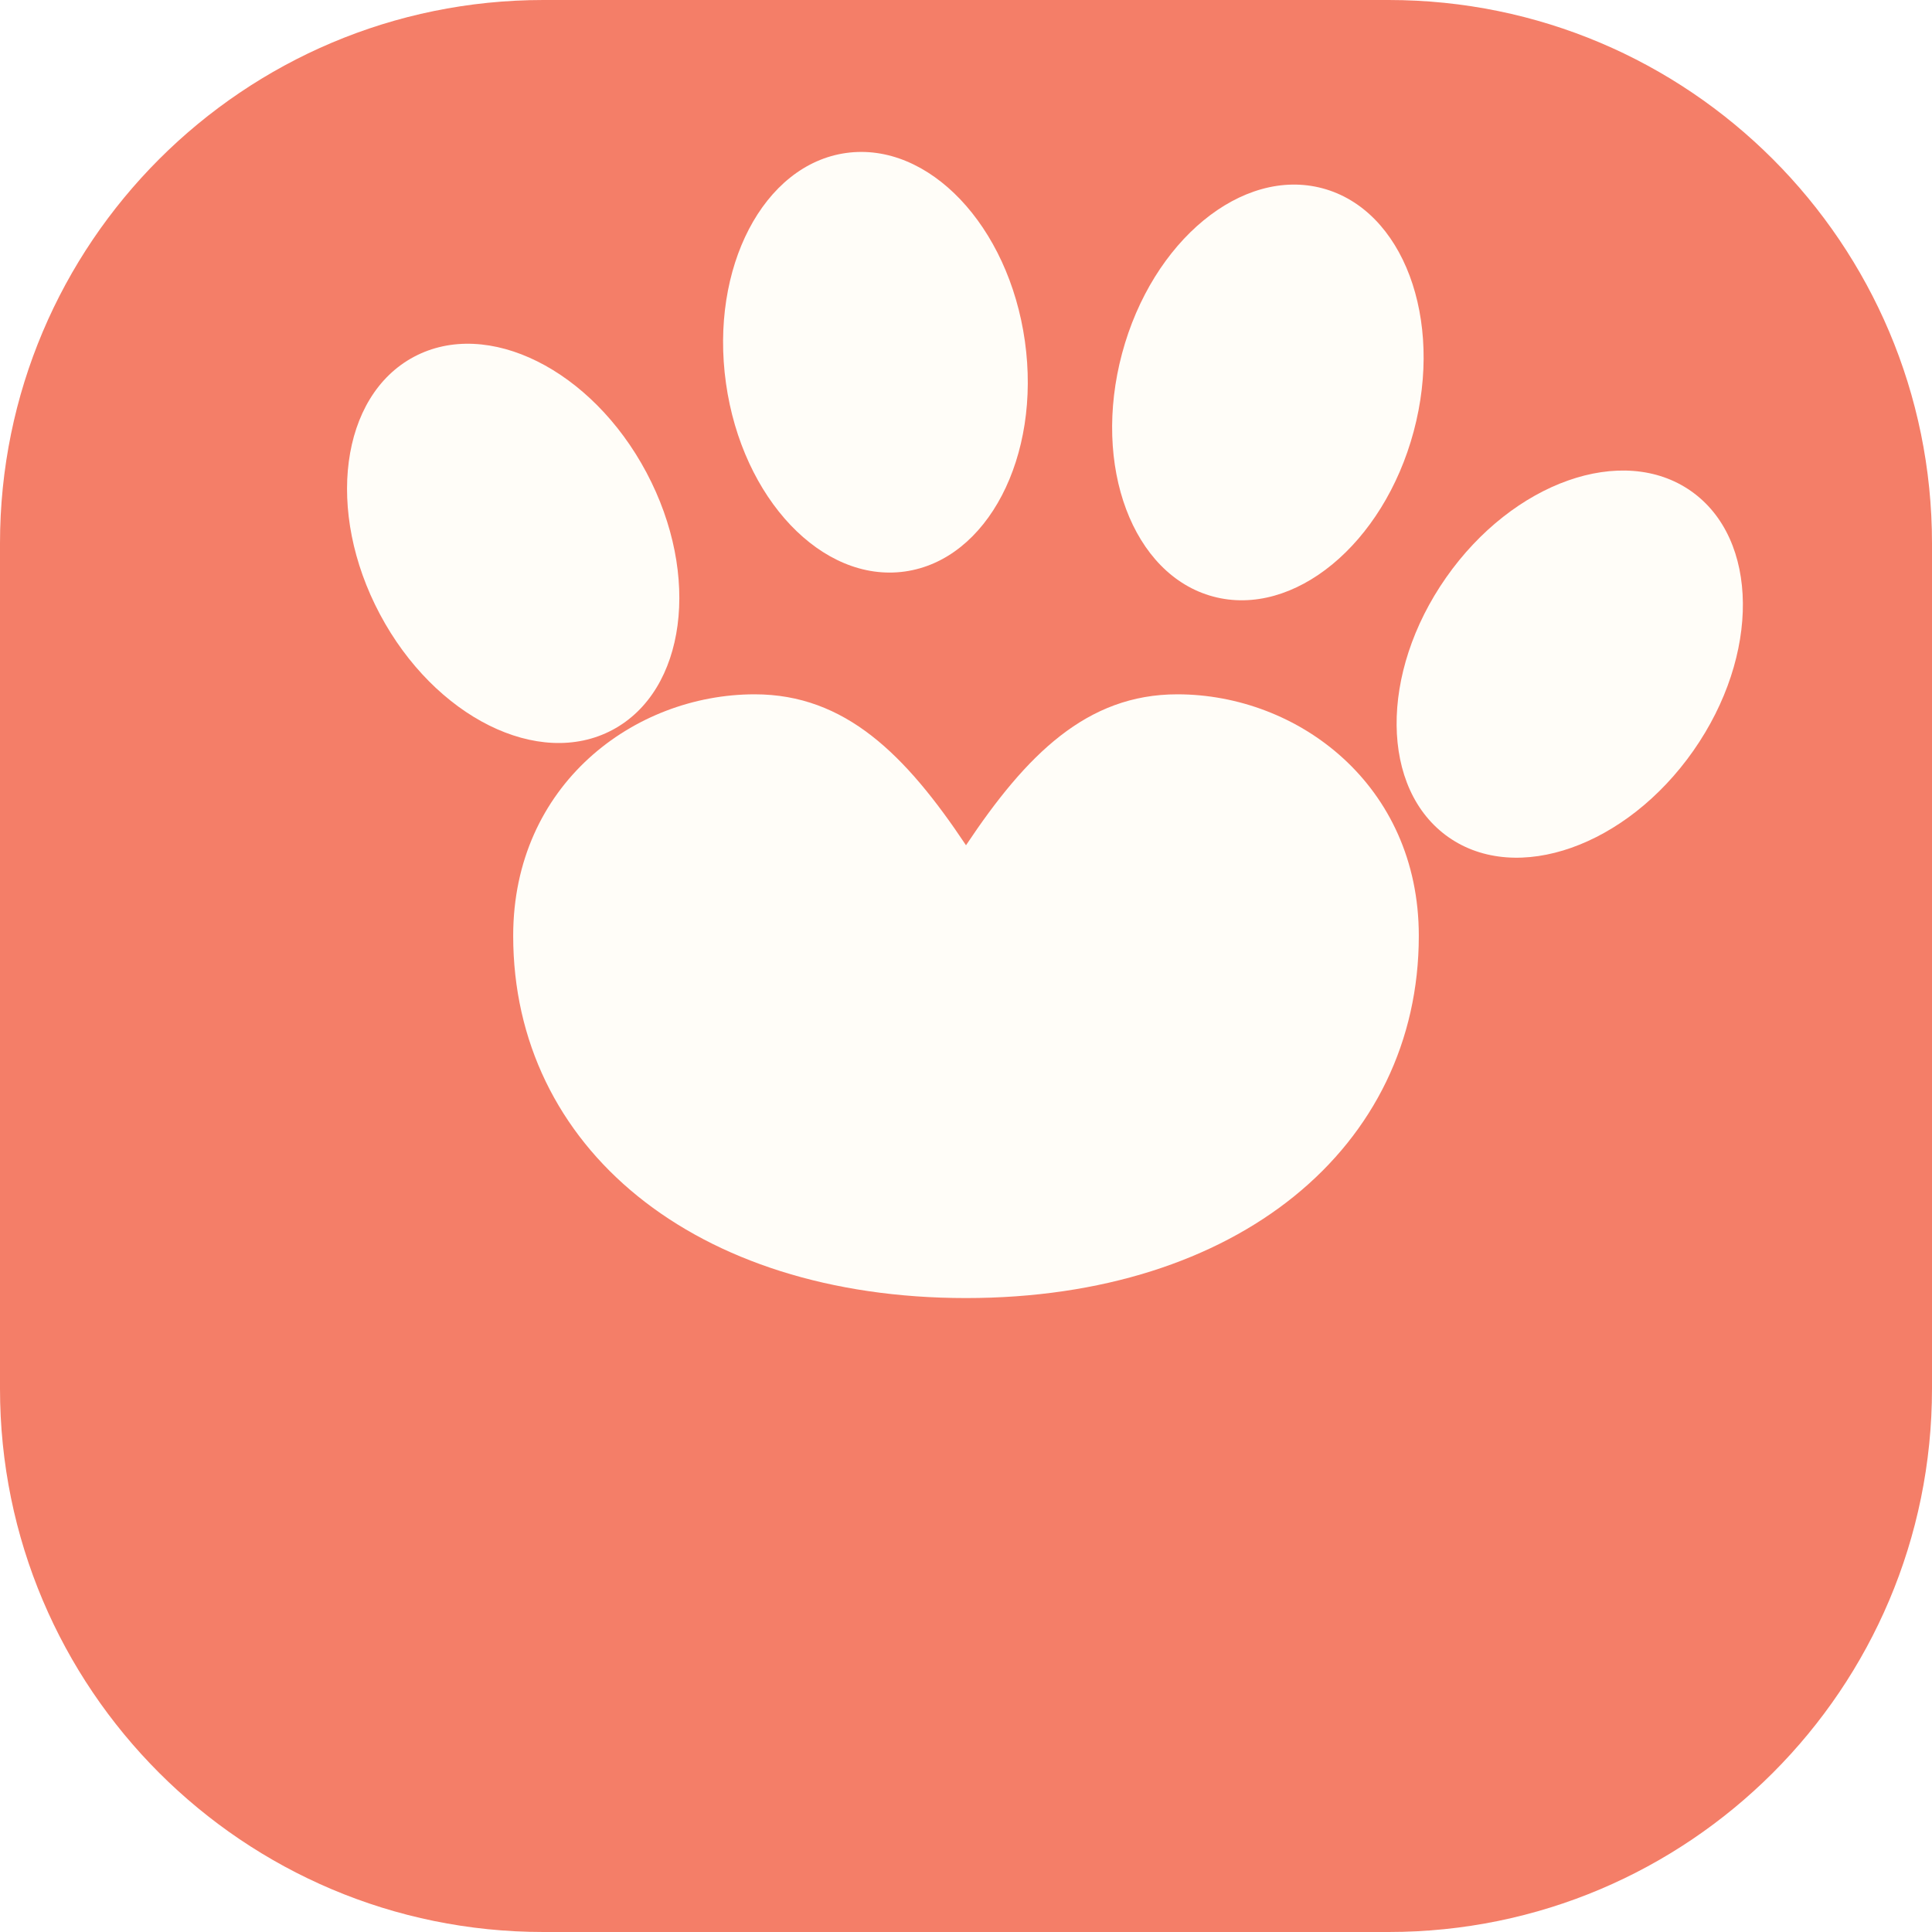
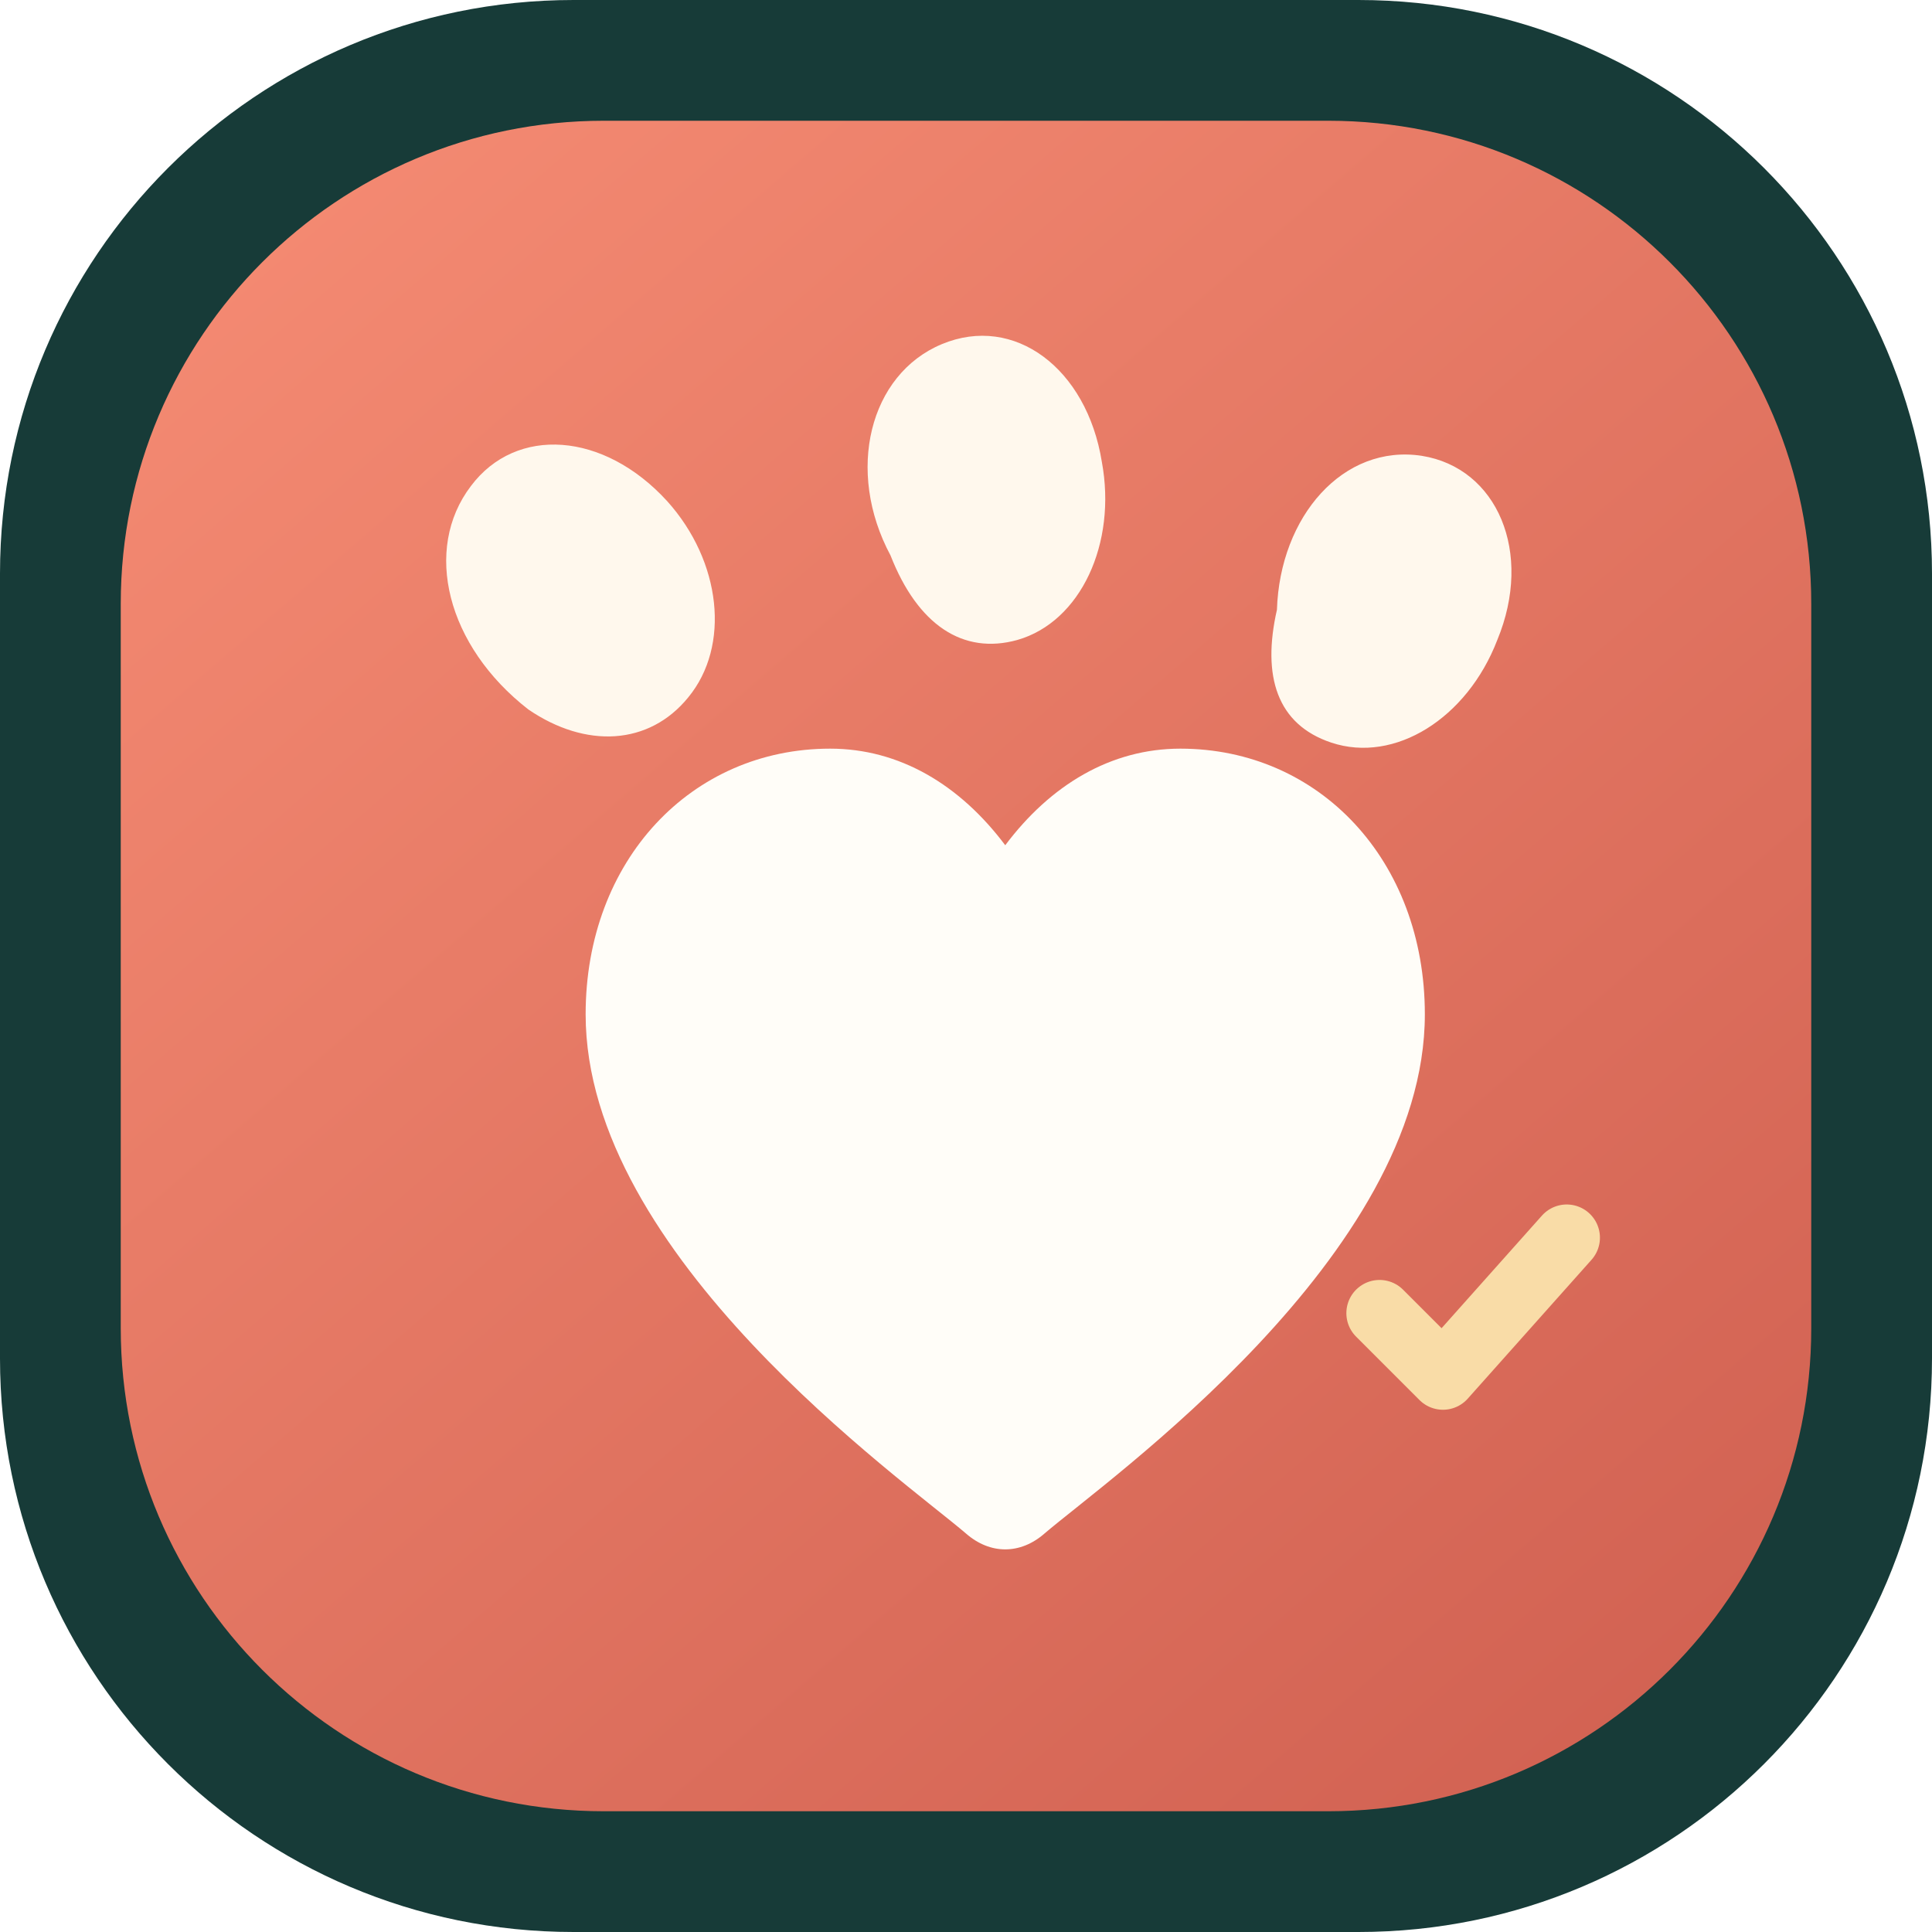
<svg xmlns="http://www.w3.org/2000/svg" viewBox="0 0 64 64" role="img" aria-label="Beth's Pet Store">
-   <rect width="64" height="64" rx="18" fill="#f47e68" />
-   <path d="M32 43c-9 0-15-5-15-12 0-5 4-8 8-8 3 0 5 2 7 5 2-3 4-5 7-5 4 0 8 3 8 8 0 7-6 12-15 12Z" fill="#fffdf8" />
-   <ellipse cx="17" cy="18" rx="5" ry="7" transform="rotate(-28 17 18)" fill="#fffdf8" />
-   <ellipse cx="29" cy="12" rx="5" ry="7" transform="rotate(-8 29 12)" fill="#fffdf8" />
-   <ellipse cx="42" cy="13" rx="5" ry="7" transform="rotate(15 42 13)" fill="#fffdf8" />
-   <ellipse cx="52" cy="22" rx="5" ry="7" transform="rotate(35 52 22)" fill="#fffdf8" />
+   <defs>
+     <linearGradient id="bg" x1="8" y1="4" x2="58" y2="62" gradientUnits="userSpaceOnUse">
+       <stop stop-color="#f58b73" />
+       <stop offset="1" stop-color="#cf5f50" />
+     </linearGradient>
+   </defs>
+   <rect width="64" height="64" rx="19" fill="#173b38" />
+   <rect x="4" y="4" width="56" height="56" rx="16" fill="url(#bg)" />
+   <path d="M17.5 23.5c-2.7-2.1-3.5-5.3-1.9-7.4 1.5-2 4.4-1.8 6.5.5 1.8 2 2.1 4.8.7 6.5-1.3 1.6-3.4 1.7-5.3.4Zm12-5.1c-1.5-2.8-.7-6 1.7-7 2.4-1 4.8.8 5.3 3.9.5 2.7-.7 5.3-2.8 5.9-1.8.5-3.3-.5-4.2-2.8Zm12.8 1.8c.1-3.1 2.2-5.5 4.8-5.1 2.5.4 3.7 3.2 2.5 6.1-1 2.6-3.4 4.1-5.5 3.4-1.8-.6-2.3-2.2-1.8-4.4Z" fill="#fff8ed" />
+   <path d="M32 50.8c-2.1-1.8-12.6-9.2-12.6-17.2 0-5.1 3.5-8.8 8.1-8.8 2.3 0 4.3 1.2 5.8 3.2 1.5-2 3.5-3.2 5.8-3.2 4.6 0 8.1 3.7 8.1 8.8 0 8-10.5 15.4-12.6 17.2-.8.7-1.8.7-2.6 0Z" fill="#fffdf8" />
+   <path d="m45.7 43.5 2.1 2.1 4.1-4.6" fill="none" stroke="#f9dca7" stroke-linecap="round" stroke-linejoin="round" stroke-width="2.2" />
</svg>
